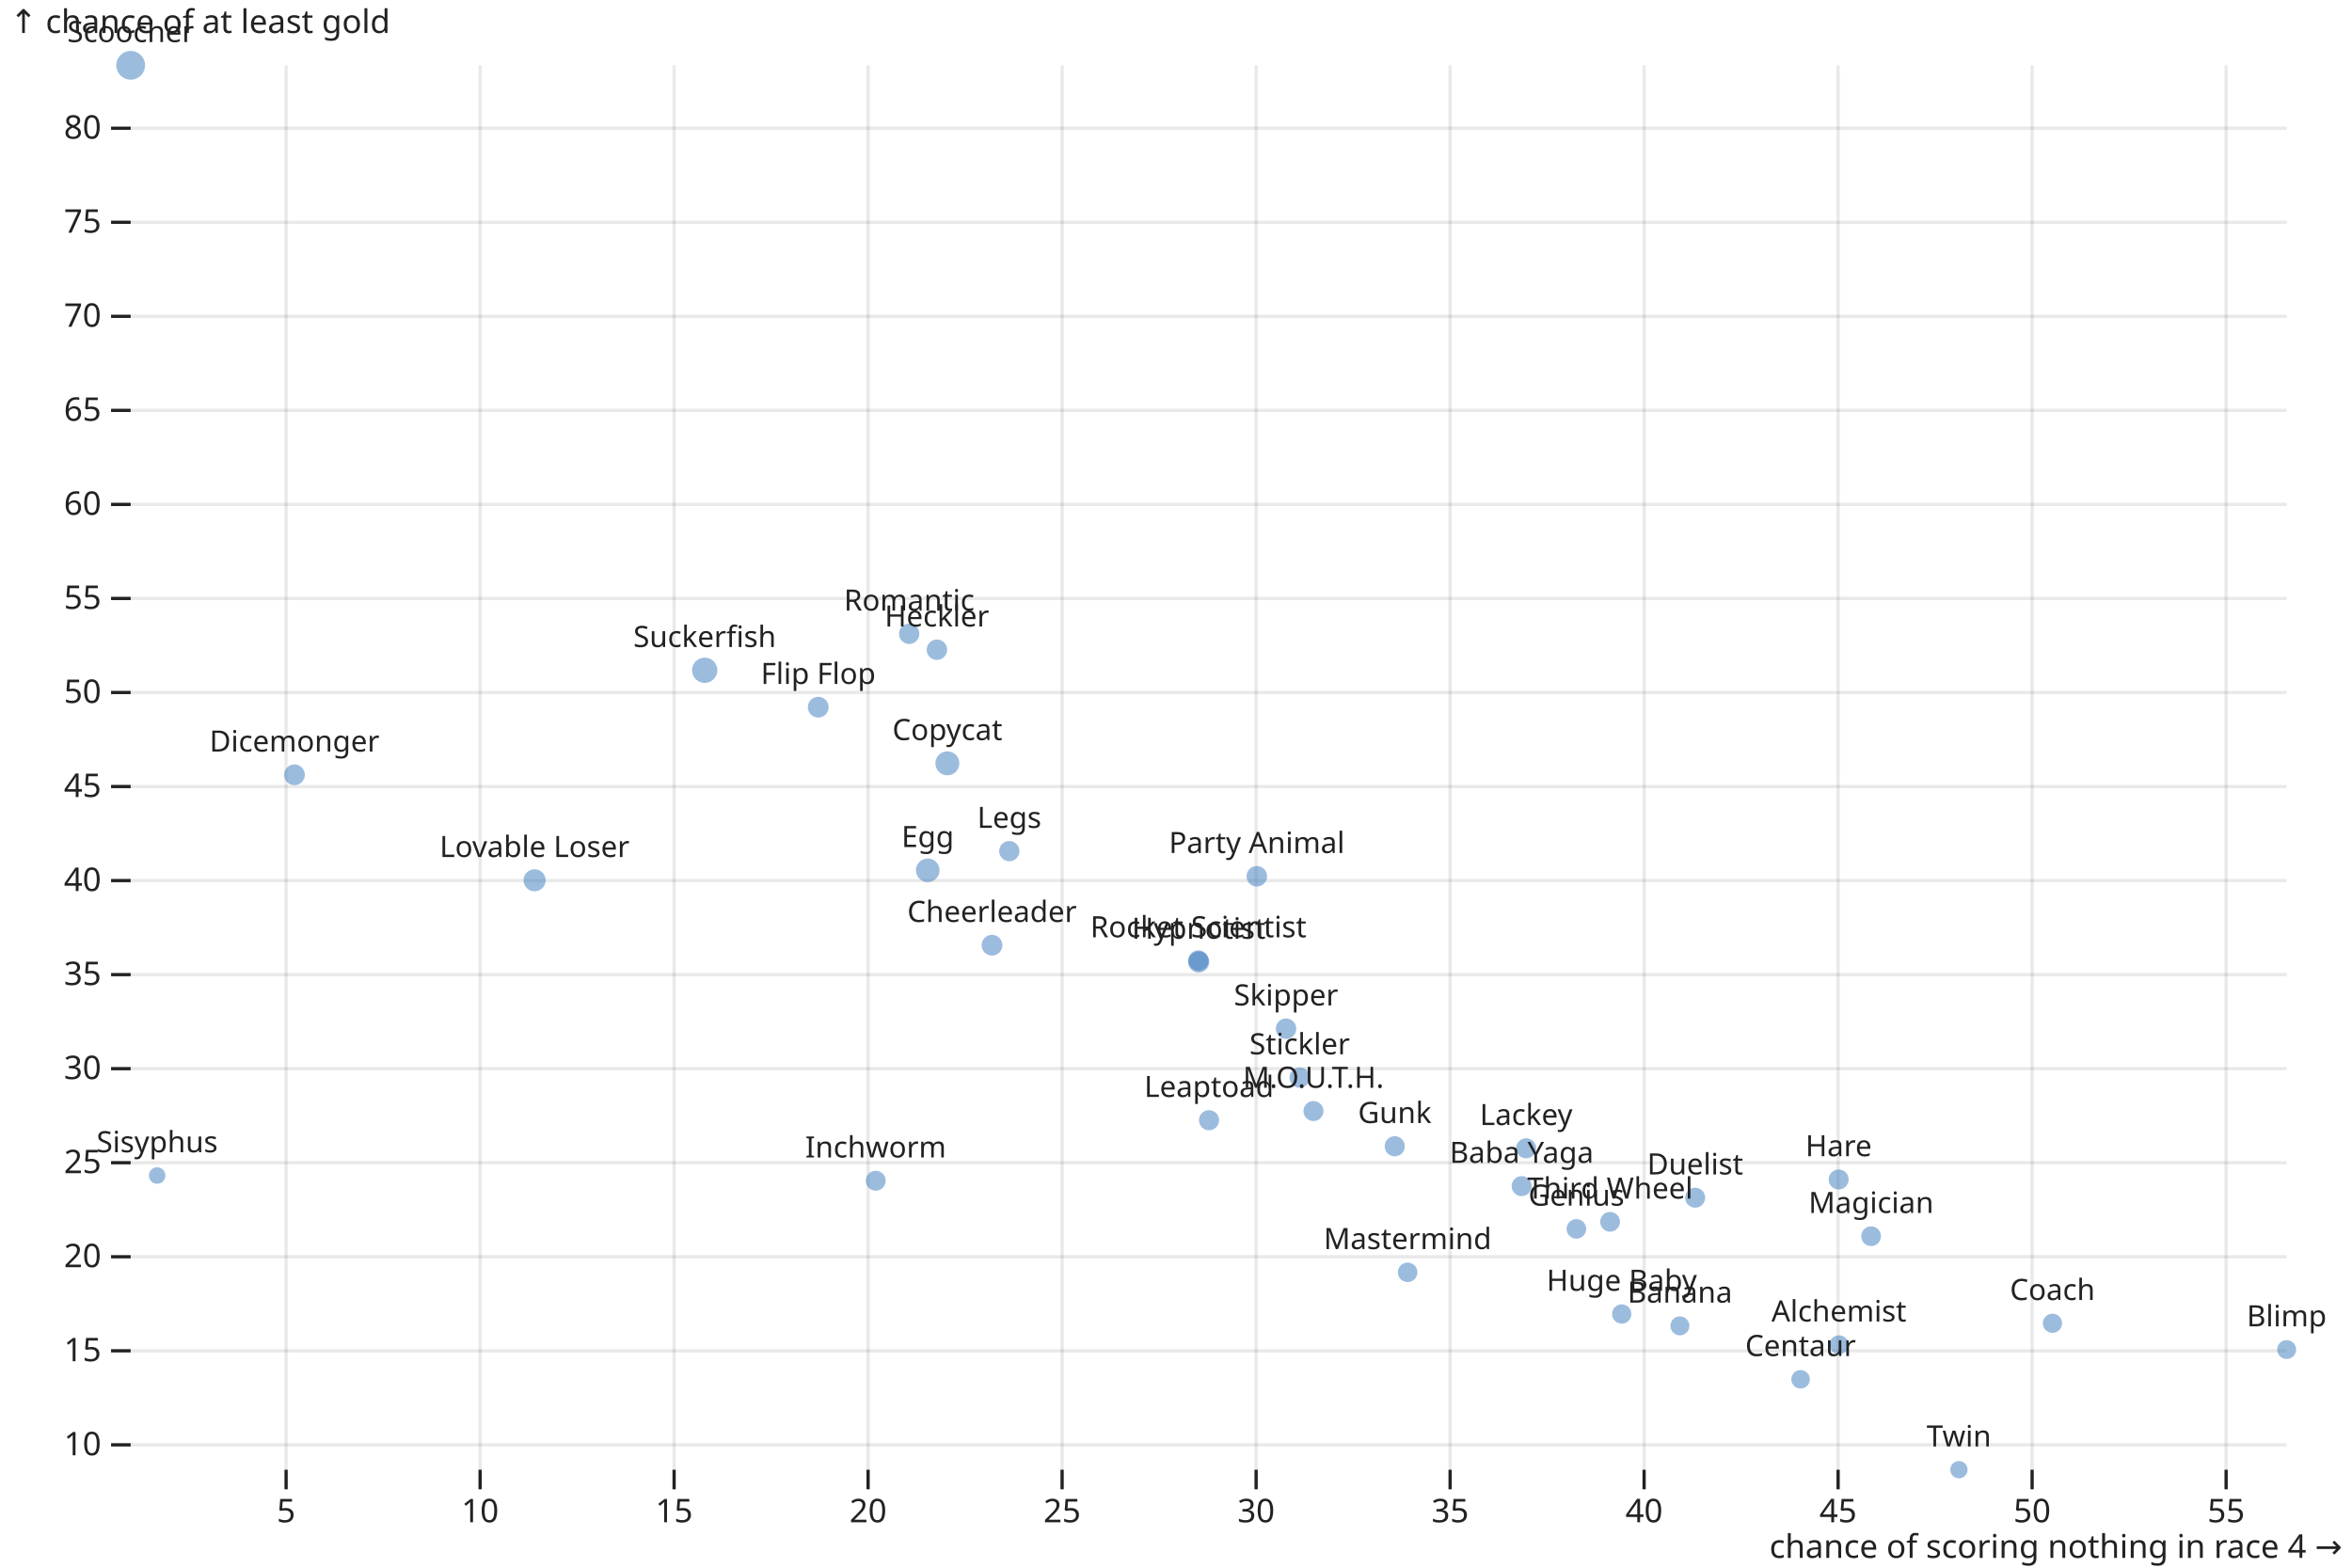
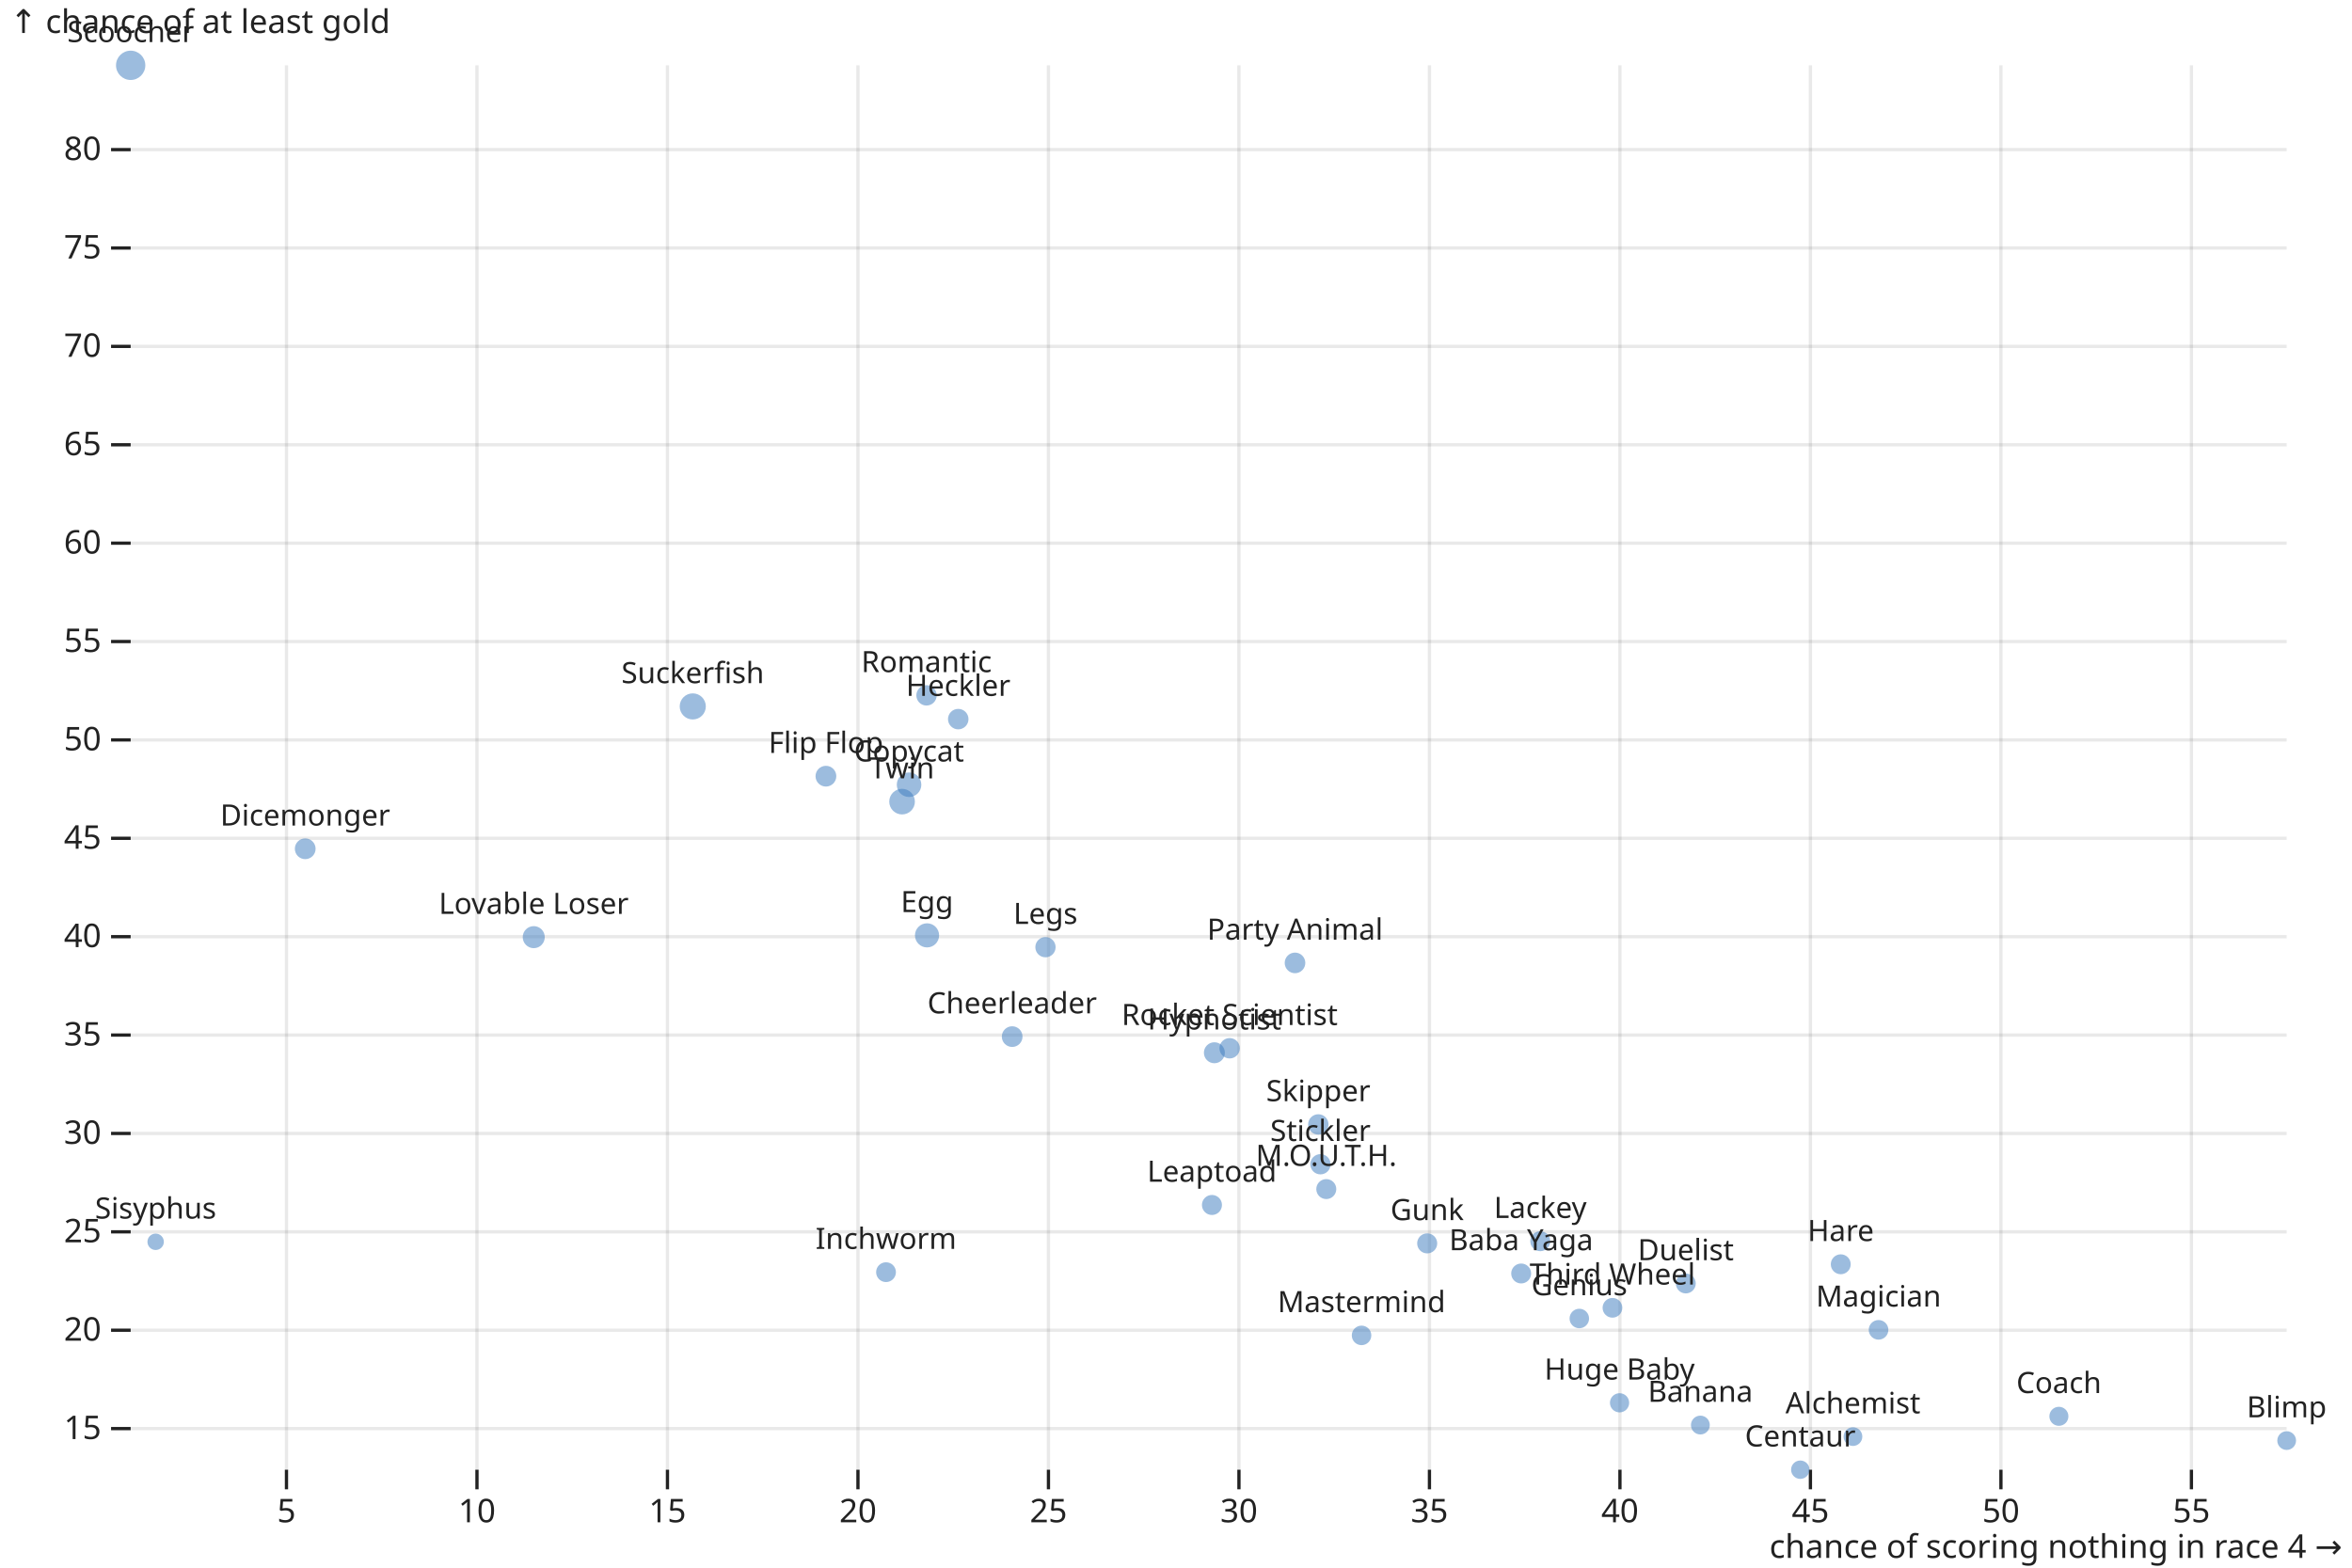
<svg xmlns="http://www.w3.org/2000/svg" class="plot-d6a7b5" fill="currentColor" font-family="system-ui, sans-serif" font-size="10" text-anchor="middle" width="720" height="480" viewBox="0 0 720 480" style="background: white; color: rgb(34, 34, 34);">
  <style>:where(.plot-d6a7b5) {
  --plot-background: white;
  display: block;
  height: auto;
  height: intrinsic;
  max-width: 100%;
}
:where(.plot-d6a7b5 text),
:where(.plot-d6a7b5 tspan) {
  white-space: pre;
}</style>
  <g aria-label="y-grid" aria-hidden="true" stroke="currentColor" stroke-opacity="0.1">
-     <line x1="40" x2="700" y1="442.388" y2="442.388" />
-     <line x1="40" x2="700" y1="413.593" y2="413.593" />
-     <line x1="40" x2="700" y1="384.799" y2="384.799" />
-     <line x1="40" x2="700" y1="356.004" y2="356.004" />
-     <line x1="40" x2="700" y1="327.21" y2="327.21" />
-     <line x1="40" x2="700" y1="298.415" y2="298.415" />
-     <line x1="40" x2="700" y1="269.62" y2="269.62" />
-     <line x1="40" x2="700" y1="240.826" y2="240.826" />
-     <line x1="40" x2="700" y1="212.031" y2="212.031" />
-     <line x1="40" x2="700" y1="183.237" y2="183.237" />
-     <line x1="40" x2="700" y1="154.442" y2="154.442" />
-     <line x1="40" x2="700" y1="125.648" y2="125.648" />
-     <line x1="40" x2="700" y1="96.853" y2="96.853" />
-     <line x1="40" x2="700" y1="68.059" y2="68.059" />
-     <line x1="40" x2="700" y1="39.264" y2="39.264" />
+     <line x1="40" x2="700" y1="437.413" y2="437.413" />
+     <line x1="40" x2="700" y1="407.289" y2="407.289" />
+     <line x1="40" x2="700" y1="377.166" y2="377.166" />
+     <line x1="40" x2="700" y1="347.043" y2="347.043" />
+     <line x1="40" x2="700" y1="316.92" y2="316.92" />
+     <line x1="40" x2="700" y1="286.797" y2="286.797" />
+     <line x1="40" x2="700" y1="256.673" y2="256.673" />
+     <line x1="40" x2="700" y1="226.55" y2="226.55" />
+     <line x1="40" x2="700" y1="196.427" y2="196.427" />
+     <line x1="40" x2="700" y1="166.304" y2="166.304" />
+     <line x1="40" x2="700" y1="136.181" y2="136.181" />
+     <line x1="40" x2="700" y1="106.057" y2="106.057" />
+     <line x1="40" x2="700" y1="75.934" y2="75.934" />
+     <line x1="40" x2="700" y1="45.811" y2="45.811" />
  </g>
  <g aria-label="y-axis tick" aria-hidden="true" fill="none" stroke="currentColor">
-     <path transform="translate(40,442.3878)" d="M0,0L-6,0" />
-     <path transform="translate(40,413.5933)" d="M0,0L-6,0" />
-     <path transform="translate(40,384.7987)" d="M0,0L-6,0" />
-     <path transform="translate(40,356.0041)" d="M0,0L-6,0" />
-     <path transform="translate(40,327.2096)" d="M0,0L-6,0" />
-     <path transform="translate(40,298.415)" d="M0,0L-6,0" />
-     <path transform="translate(40,269.6205)" d="M0,0L-6,0" />
-     <path transform="translate(40,240.8259)" d="M0,0L-6,0" />
-     <path transform="translate(40,212.0314)" d="M0,0L-6,0" />
-     <path transform="translate(40,183.2368)" d="M0,0L-6,0" />
-     <path transform="translate(40,154.4423)" d="M0,0L-6,0" />
-     <path transform="translate(40,125.6477)" d="M0,0L-6,0" />
-     <path transform="translate(40,96.85318)" d="M0,0L-6,0" />
-     <path transform="translate(40,68.05863)" d="M0,0L-6,0" />
-     <path transform="translate(40,39.26407)" d="M0,0L-6,0" />
+     <path transform="translate(40,437.4125)" d="M0,0L-6,0" />
+     <path transform="translate(40,407.2893)" d="M0,0L-6,0" />
+     <path transform="translate(40,377.1661)" d="M0,0L-6,0" />
+     <path transform="translate(40,347.0429)" d="M0,0L-6,0" />
+     <path transform="translate(40,316.9197)" d="M0,0L-6,0" />
+     <path transform="translate(40,286.7965)" d="M0,0L-6,0" />
+     <path transform="translate(40,256.6733)" d="M0,0L-6,0" />
+     <path transform="translate(40,226.5501)" d="M0,0L-6,0" />
+     <path transform="translate(40,196.4269)" d="M0,0L-6,0" />
+     <path transform="translate(40,166.3037)" d="M0,0L-6,0" />
+     <path transform="translate(40,136.1805)" d="M0,0L-6,0" />
+     <path transform="translate(40,106.0573)" d="M0,0L-6,0" />
+     <path transform="translate(40,75.93411)" d="M0,0L-6,0" />
+     <path transform="translate(40,45.81091)" d="M0,0L-6,0" />
  </g>
  <g aria-label="y-axis tick label" text-anchor="end" font-variant="tabular-nums" transform="translate(-9,0)">
-     <text y="0.32em" transform="translate(40,442.3878)">10</text>
-     <text y="0.32em" transform="translate(40,413.5933)">15</text>
-     <text y="0.32em" transform="translate(40,384.7987)">20</text>
-     <text y="0.32em" transform="translate(40,356.0041)">25</text>
-     <text y="0.32em" transform="translate(40,327.2096)">30</text>
-     <text y="0.32em" transform="translate(40,298.415)">35</text>
-     <text y="0.32em" transform="translate(40,269.6205)">40</text>
-     <text y="0.32em" transform="translate(40,240.8259)">45</text>
-     <text y="0.32em" transform="translate(40,212.0314)">50</text>
-     <text y="0.32em" transform="translate(40,183.2368)">55</text>
-     <text y="0.32em" transform="translate(40,154.4423)">60</text>
-     <text y="0.32em" transform="translate(40,125.6477)">65</text>
-     <text y="0.32em" transform="translate(40,96.85318)">70</text>
-     <text y="0.32em" transform="translate(40,68.05863)">75</text>
-     <text y="0.32em" transform="translate(40,39.26407)">80</text>
+     <text y="0.32em" transform="translate(40,437.4125)">15</text>
+     <text y="0.32em" transform="translate(40,407.2893)">20</text>
+     <text y="0.32em" transform="translate(40,377.1661)">25</text>
+     <text y="0.32em" transform="translate(40,347.0429)">30</text>
+     <text y="0.32em" transform="translate(40,316.9197)">35</text>
+     <text y="0.32em" transform="translate(40,286.7965)">40</text>
+     <text y="0.32em" transform="translate(40,256.6733)">45</text>
+     <text y="0.32em" transform="translate(40,226.5501)">50</text>
+     <text y="0.32em" transform="translate(40,196.4269)">55</text>
+     <text y="0.32em" transform="translate(40,166.3037)">60</text>
+     <text y="0.32em" transform="translate(40,136.1805)">65</text>
+     <text y="0.32em" transform="translate(40,106.0573)">70</text>
+     <text y="0.32em" transform="translate(40,75.93411)">75</text>
+     <text y="0.32em" transform="translate(40,45.81091)">80</text>
  </g>
  <g aria-label="y-axis label" text-anchor="start" transform="translate(-37,-17)">
    <text y="0.71em" transform="translate(40,20)">↑ chance of at least gold</text>
  </g>
  <g aria-label="x-grid" aria-hidden="true" stroke="currentColor" stroke-opacity="0.1">
-     <line x1="87.581" x2="87.581" y1="20" y2="450" />
-     <line x1="146.969" x2="146.969" y1="20" y2="450" />
-     <line x1="206.357" x2="206.357" y1="20" y2="450" />
-     <line x1="265.746" x2="265.746" y1="20" y2="450" />
-     <line x1="325.134" x2="325.134" y1="20" y2="450" />
-     <line x1="384.522" x2="384.522" y1="20" y2="450" />
-     <line x1="443.91" x2="443.91" y1="20" y2="450" />
-     <line x1="503.298" x2="503.298" y1="20" y2="450" />
-     <line x1="562.686" x2="562.686" y1="20" y2="450" />
-     <line x1="622.074" x2="622.074" y1="20" y2="450" />
-     <line x1="681.462" x2="681.462" y1="20" y2="450" />
+     <line x1="87.696" x2="87.696" y1="20" y2="450" />
+     <line x1="146.01" x2="146.01" y1="20" y2="450" />
+     <line x1="204.325" x2="204.325" y1="20" y2="450" />
+     <line x1="262.64" x2="262.64" y1="20" y2="450" />
+     <line x1="320.955" x2="320.955" y1="20" y2="450" />
+     <line x1="379.269" x2="379.269" y1="20" y2="450" />
+     <line x1="437.584" x2="437.584" y1="20" y2="450" />
+     <line x1="495.899" x2="495.899" y1="20" y2="450" />
+     <line x1="554.214" x2="554.214" y1="20" y2="450" />
+     <line x1="612.528" x2="612.528" y1="20" y2="450" />
+     <line x1="670.843" x2="670.843" y1="20" y2="450" />
  </g>
  <g aria-label="x-axis tick" aria-hidden="true" fill="none" stroke="currentColor">
-     <path transform="translate(87.58113,450)" d="M0,0L0,6" />
-     <path transform="translate(146.9693,450)" d="M0,0L0,6" />
-     <path transform="translate(206.3574,450)" d="M0,0L0,6" />
-     <path transform="translate(265.7455,450)" d="M0,0L0,6" />
-     <path transform="translate(325.1337,450)" d="M0,0L0,6" />
-     <path transform="translate(384.5218,450)" d="M0,0L0,6" />
-     <path transform="translate(443.9099,450)" d="M0,0L0,6" />
-     <path transform="translate(503.2981,450)" d="M0,0L0,6" />
-     <path transform="translate(562.6862,450)" d="M0,0L0,6" />
-     <path transform="translate(622.0743,450)" d="M0,0L0,6" />
-     <path transform="translate(681.4625,450)" d="M0,0L0,6" />
+     <path transform="translate(87.69566,450)" d="M0,0L0,6" />
+     <path transform="translate(146.0104,450)" d="M0,0L0,6" />
+     <path transform="translate(204.3251,450)" d="M0,0L0,6" />
+     <path transform="translate(262.6399,450)" d="M0,0L0,6" />
+     <path transform="translate(320.9546,450)" d="M0,0L0,6" />
+     <path transform="translate(379.2694,450)" d="M0,0L0,6" />
+     <path transform="translate(437.5841,450)" d="M0,0L0,6" />
+     <path transform="translate(495.8988,450)" d="M0,0L0,6" />
+     <path transform="translate(554.2136,450)" d="M0,0L0,6" />
+     <path transform="translate(612.5283,450)" d="M0,0L0,6" />
+     <path transform="translate(670.8431,450)" d="M0,0L0,6" />
  </g>
  <g aria-label="x-axis tick label" font-variant="tabular-nums" transform="translate(0,9)">
-     <text y="0.71em" transform="translate(87.58113,450)">5</text>
-     <text y="0.71em" transform="translate(146.9693,450)">10</text>
-     <text y="0.71em" transform="translate(206.3574,450)">15</text>
-     <text y="0.71em" transform="translate(265.7455,450)">20</text>
-     <text y="0.71em" transform="translate(325.1337,450)">25</text>
-     <text y="0.71em" transform="translate(384.5218,450)">30</text>
-     <text y="0.71em" transform="translate(443.9099,450)">35</text>
-     <text y="0.71em" transform="translate(503.2981,450)">40</text>
-     <text y="0.71em" transform="translate(562.6862,450)">45</text>
-     <text y="0.71em" transform="translate(622.0743,450)">50</text>
-     <text y="0.71em" transform="translate(681.4625,450)">55</text>
+     <text y="0.71em" transform="translate(87.69566,450)">5</text>
+     <text y="0.71em" transform="translate(146.0104,450)">10</text>
+     <text y="0.71em" transform="translate(204.3251,450)">15</text>
+     <text y="0.71em" transform="translate(262.6399,450)">20</text>
+     <text y="0.71em" transform="translate(320.9546,450)">25</text>
+     <text y="0.71em" transform="translate(379.2694,450)">30</text>
+     <text y="0.71em" transform="translate(437.5841,450)">35</text>
+     <text y="0.71em" transform="translate(495.8988,450)">40</text>
+     <text y="0.71em" transform="translate(554.2136,450)">45</text>
+     <text y="0.71em" transform="translate(612.5283,450)">50</text>
+     <text y="0.71em" transform="translate(670.8431,450)">55</text>
  </g>
  <g aria-label="x-axis label" text-anchor="end" transform="translate(17,27)">
    <text transform="translate(700,450)">chance of scoring nothing in race 4 →</text>
  </g>
  <g aria-label="dot" fill="#3a7bbf" fill-opacity="0.5">
-     <circle cx="40" cy="20" r="4.41" />
-     <circle cx="215.728" cy="205.224" r="3.876" />
-     <circle cx="290.012" cy="233.717" r="3.673" />
-     <circle cx="284.005" cy="266.47" r="3.617" />
-     <circle cx="163.65" cy="269.524" r="3.383" />
-     <circle cx="366.953" cy="294.547" r="3.225" />
-     <circle cx="250.481" cy="216.526" r="3.183" />
-     <circle cx="303.675" cy="289.411" r="3.181" />
-     <circle cx="90.143" cy="237.235" r="3.178" />
-     <circle cx="384.736" cy="268.307" r="3.152" />
-     <circle cx="393.685" cy="314.966" r="3.136" />
-     <circle cx="286.807" cy="198.939" r="3.13" />
-     <circle cx="366.855" cy="294.101" r="3.129" />
-     <circle cx="397.86" cy="329.938" r="3.114" />
-     <circle cx="278.326" cy="194.063" r="3.113" />
-     <circle cx="308.97" cy="260.606" r="3.105" />
-     <circle cx="426.962" cy="350.966" r="3.086" />
-     <circle cx="370.107" cy="342.989" r="3.08" />
-     <circle cx="467.182" cy="351.592" r="3.076" />
-     <circle cx="518.929" cy="366.71" r="3.068" />
-     <circle cx="402.077" cy="340.184" r="3.067" />
-     <circle cx="465.806" cy="363.169" r="3.066" />
-     <circle cx="562.852" cy="361.132" r="3.064" />
-     <circle cx="268.081" cy="361.518" r="3.051" />
-     <circle cx="492.875" cy="374.1" r="3.029" />
-     <circle cx="572.787" cy="378.513" r="3.023" />
-     <circle cx="482.564" cy="376.265" r="3.003" />
-     <circle cx="430.912" cy="389.565" r="2.99" />
-     <circle cx="496.449" cy="402.324" r="2.959" />
-     <circle cx="628.304" cy="405.163" r="2.941" />
-     <circle cx="514.255" cy="405.959" r="2.908" />
-     <circle cx="700" cy="413.213" r="2.896" />
-     <circle cx="562.954" cy="411.737" r="2.89" />
-     <circle cx="551.2" cy="422.319" r="2.839" />
-     <circle cx="599.67" cy="450" r="2.653" />
-     <circle cx="48.107" cy="359.923" r="2.528" />
+     <circle cx="40" cy="20" r="4.486" />
+     <circle cx="212.071" cy="216.293" r="3.999" />
+     <circle cx="276.144" cy="245.446" r="3.924" />
+     <circle cx="278.284" cy="240.269" r="3.756" />
+     <circle cx="283.788" cy="286.392" r="3.694" />
+     <circle cx="163.394" cy="286.94" r="3.374" />
+     <circle cx="371.752" cy="322.335" r="3.212" />
+     <circle cx="252.834" cy="237.656" r="3.178" />
+     <circle cx="93.436" cy="259.882" r="3.176" />
+     <circle cx="309.848" cy="317.394" r="3.169" />
+     <circle cx="396.429" cy="294.826" r="3.156" />
+     <circle cx="293.339" cy="220.18" r="3.134" />
+     <circle cx="376.424" cy="320.96" r="3.122" />
+     <circle cx="403.564" cy="344.284" r="3.12" />
+     <circle cx="283.625" cy="212.912" r="3.116" />
+     <circle cx="404.219" cy="356.474" r="3.105" />
+     <circle cx="320.043" cy="290.008" r="3.104" />
+     <circle cx="436.894" cy="380.702" r="3.069" />
+     <circle cx="371.004" cy="368.943" r="3.067" />
+     <circle cx="406.007" cy="364.078" r="3.06" />
+     <circle cx="471.513" cy="380.036" r="3.058" />
+     <circle cx="465.662" cy="389.92" r="3.051" />
+     <circle cx="516.058" cy="392.972" r="3.049" />
+     <circle cx="563.496" cy="387.102" r="3.048" />
+     <circle cx="271.231" cy="389.518" r="3.032" />
+     <circle cx="493.607" cy="400.429" r="3.018" />
+     <circle cx="575.065" cy="407.174" r="3.004" />
+     <circle cx="416.801" cy="408.873" r="2.989" />
+     <circle cx="483.463" cy="403.703" r="2.984" />
+     <circle cx="495.784" cy="429.514" r="2.942" />
+     <circle cx="630.272" cy="433.65" r="2.915" />
+     <circle cx="520.521" cy="436.328" r="2.882" />
+     <circle cx="700" cy="441.082" r="2.869" />
+     <circle cx="567.231" cy="439.861" r="2.866" />
+     <circle cx="551.112" cy="450" r="2.818" />
+     <circle cx="47.648" cy="380.221" r="2.511" />
  </g>
  <g aria-label="text" font-size="9" transform="translate(0,-10)">
-     <text y="0.32em" transform="translate(492.8752,374.1003)">Third Wheel</text>
-     <text y="0.32em" transform="translate(397.8601,329.9376)">Stickler</text>
-     <text y="0.32em" transform="translate(628.3041,405.1628)">Coach</text>
-     <text y="0.32em" transform="translate(572.7869,378.5133)">Magician</text>
-     <text y="0.32em" transform="translate(599.6696,450)">Twin</text>
-     <text y="0.32em" transform="translate(303.6751,289.4108)">Cheerleader</text>
-     <text y="0.32em" transform="translate(562.9537,411.7365)">Alchemist</text>
-     <text y="0.32em" transform="translate(393.6848,314.9657)">Skipper</text>
-     <text y="0.32em" transform="translate(366.9529,294.5471)">Hypnotist</text>
-     <text y="0.32em" transform="translate(465.8064,363.1686)">Baba Yaga</text>
-     <text y="0.32em" transform="translate(496.4486,402.3244)">Huge Baby</text>
-     <text y="0.32em" transform="translate(384.7365,268.3068)">Party Animal</text>
-     <text y="0.32em" transform="translate(250.4815,216.5264)">Flip Flop</text>
-     <text y="0.32em" transform="translate(268.0806,361.5175)">Inchworm</text>
-     <text y="0.32em" transform="translate(482.5641,376.2652)">Genius</text>
-     <text y="0.32em" transform="translate(290.0117,233.7171)">Copycat</text>
-     <text y="0.32em" transform="translate(430.912,389.5649)">Mastermind</text>
-     <text y="0.32em" transform="translate(402.0769,340.1842)">M.O.U.T.H.</text>
-     <text y="0.32em" transform="translate(562.8515,361.1322)">Hare</text>
-     <text y="0.32em" transform="translate(278.326,194.0633)">Romantic</text>
-     <text y="0.32em" transform="translate(551.2001,422.3193)">Centaur</text>
-     <text y="0.32em" transform="translate(700,413.2133)">Blimp</text>
-     <text y="0.32em" transform="translate(284.0051,266.4704)">Egg</text>
-     <text y="0.32em" transform="translate(308.9702,260.6062)">Legs</text>
+     <text y="0.32em" transform="translate(567.2306,439.8606)">Alchemist</text>
+     <text y="0.32em" transform="translate(309.8476,317.3943)">Cheerleader</text>
+     <text y="0.32em" transform="translate(575.0648,407.1738)">Magician</text>
+     <text y="0.32em" transform="translate(276.1445,245.4459)">Twin</text>
+     <text y="0.32em" transform="translate(630.2722,433.6505)">Coach</text>
+     <text y="0.32em" transform="translate(404.2191,356.4742)">Stickler</text>
+     <text y="0.32em" transform="translate(493.6071,400.4294)">Third Wheel</text>
+     <text y="0.32em" transform="translate(403.5638,344.2839)">Skipper</text>
+     <text y="0.32em" transform="translate(371.7524,322.3346)">Hypnotist</text>
+     <text y="0.32em" transform="translate(700,441.0821)">Blimp</text>
+     <text y="0.32em" transform="translate(283.7876,286.3921)">Egg</text>
+     <text y="0.32em" transform="translate(283.6245,212.9124)">Romantic</text>
+     <text y="0.32em" transform="translate(551.1119,450)">Centaur</text>
+     <text y="0.32em" transform="translate(293.3391,220.1799)">Heckler</text>
+     <text y="0.32em" transform="translate(47.64803,380.2213)">Sisyphus</text>
+     <text y="0.32em" transform="translate(320.0434,290.008)">Legs</text>
    <text y="0.32em" transform="translate(40,20)">Scoocher</text>
-     <text y="0.32em" transform="translate(286.8072,198.9387)">Heckler</text>
-     <text y="0.32em" transform="translate(48.10725,359.9226)">Sisyphus</text>
-     <text y="0.32em" transform="translate(514.2552,405.9589)">Banana</text>
-     <text y="0.32em" transform="translate(467.1817,351.5922)">Lackey</text>
-     <text y="0.32em" transform="translate(426.962,350.9663)">Gunk</text>
-     <text y="0.32em" transform="translate(370.1072,342.9892)">Leaptoad</text>
-     <text y="0.32em" transform="translate(518.9292,366.7103)">Duelist</text>
-     <text y="0.32em" transform="translate(163.6499,269.524)">Lovable Loser</text>
-     <text y="0.32em" transform="translate(215.7282,205.2245)">Suckerfish</text>
-     <text y="0.32em" transform="translate(90.14337,237.2349)">Dicemonger</text>
-     <text y="0.32em" transform="translate(366.8552,294.1011)">Rocket Scientist</text>
+     <text y="0.32em" transform="translate(465.6617,389.9198)">Baba Yaga</text>
+     <text y="0.32em" transform="translate(520.5208,436.3284)">Banana</text>
+     <text y="0.32em" transform="translate(471.5132,380.0357)">Lackey</text>
+     <text y="0.32em" transform="translate(563.4964,387.1017)">Hare</text>
+     <text y="0.32em" transform="translate(406.0074,364.0775)">M.O.U.T.H.</text>
+     <text y="0.32em" transform="translate(495.7842,429.5137)">Huge Baby</text>
+     <text y="0.32em" transform="translate(278.2843,240.2693)">Copycat</text>
+     <text y="0.32em" transform="translate(483.463,403.7033)">Genius</text>
+     <text y="0.32em" transform="translate(271.2314,389.518)">Inchworm</text>
+     <text y="0.32em" transform="translate(416.801,408.873)">Mastermind</text>
+     <text y="0.32em" transform="translate(396.4294,294.8262)">Party Animal</text>
+     <text y="0.32em" transform="translate(252.8341,237.6559)">Flip Flop</text>
+     <text y="0.32em" transform="translate(371.0036,368.9426)">Leaptoad</text>
+     <text y="0.32em" transform="translate(436.8941,380.702)">Gunk</text>
+     <text y="0.32em" transform="translate(93.43579,259.8818)">Dicemonger</text>
+     <text y="0.32em" transform="translate(376.4243,320.9603)">Rocket Scientist</text>
+     <text y="0.32em" transform="translate(212.0709,216.2925)">Suckerfish</text>
+     <text y="0.32em" transform="translate(516.0584,392.9723)">Duelist</text>
+     <text y="0.32em" transform="translate(163.3944,286.9395)">Lovable Loser</text>
  </g>
</svg>
